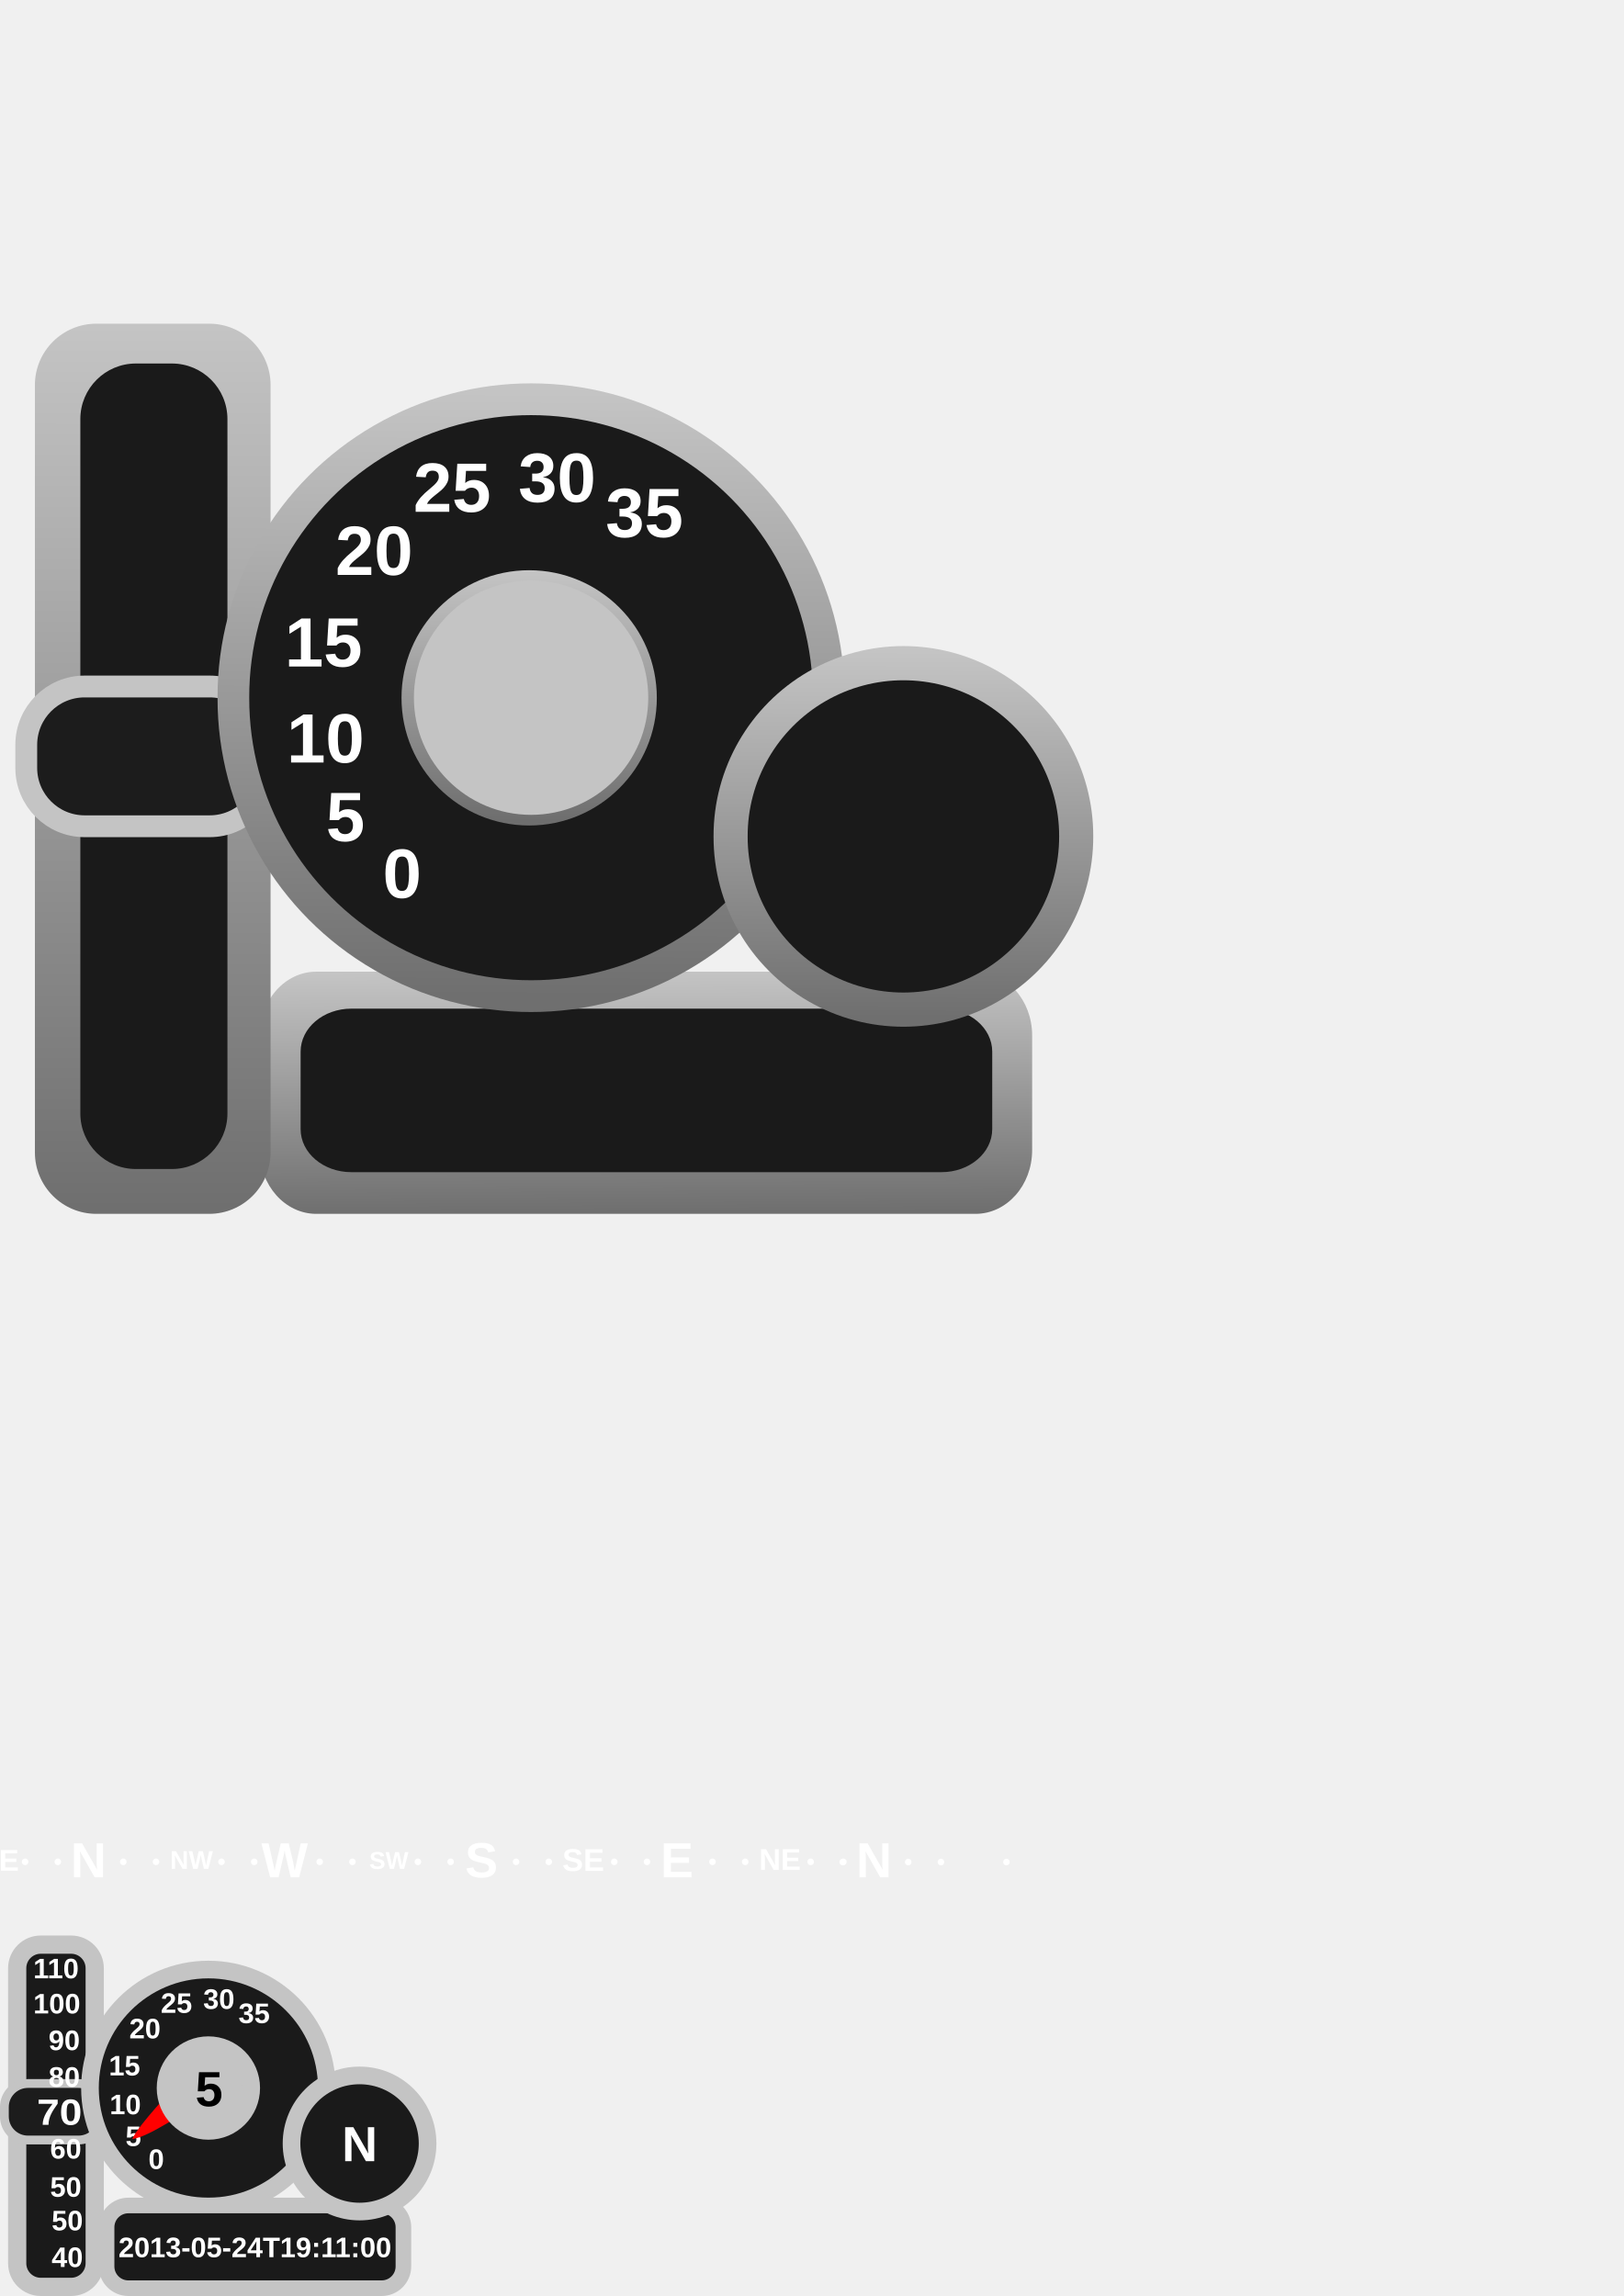
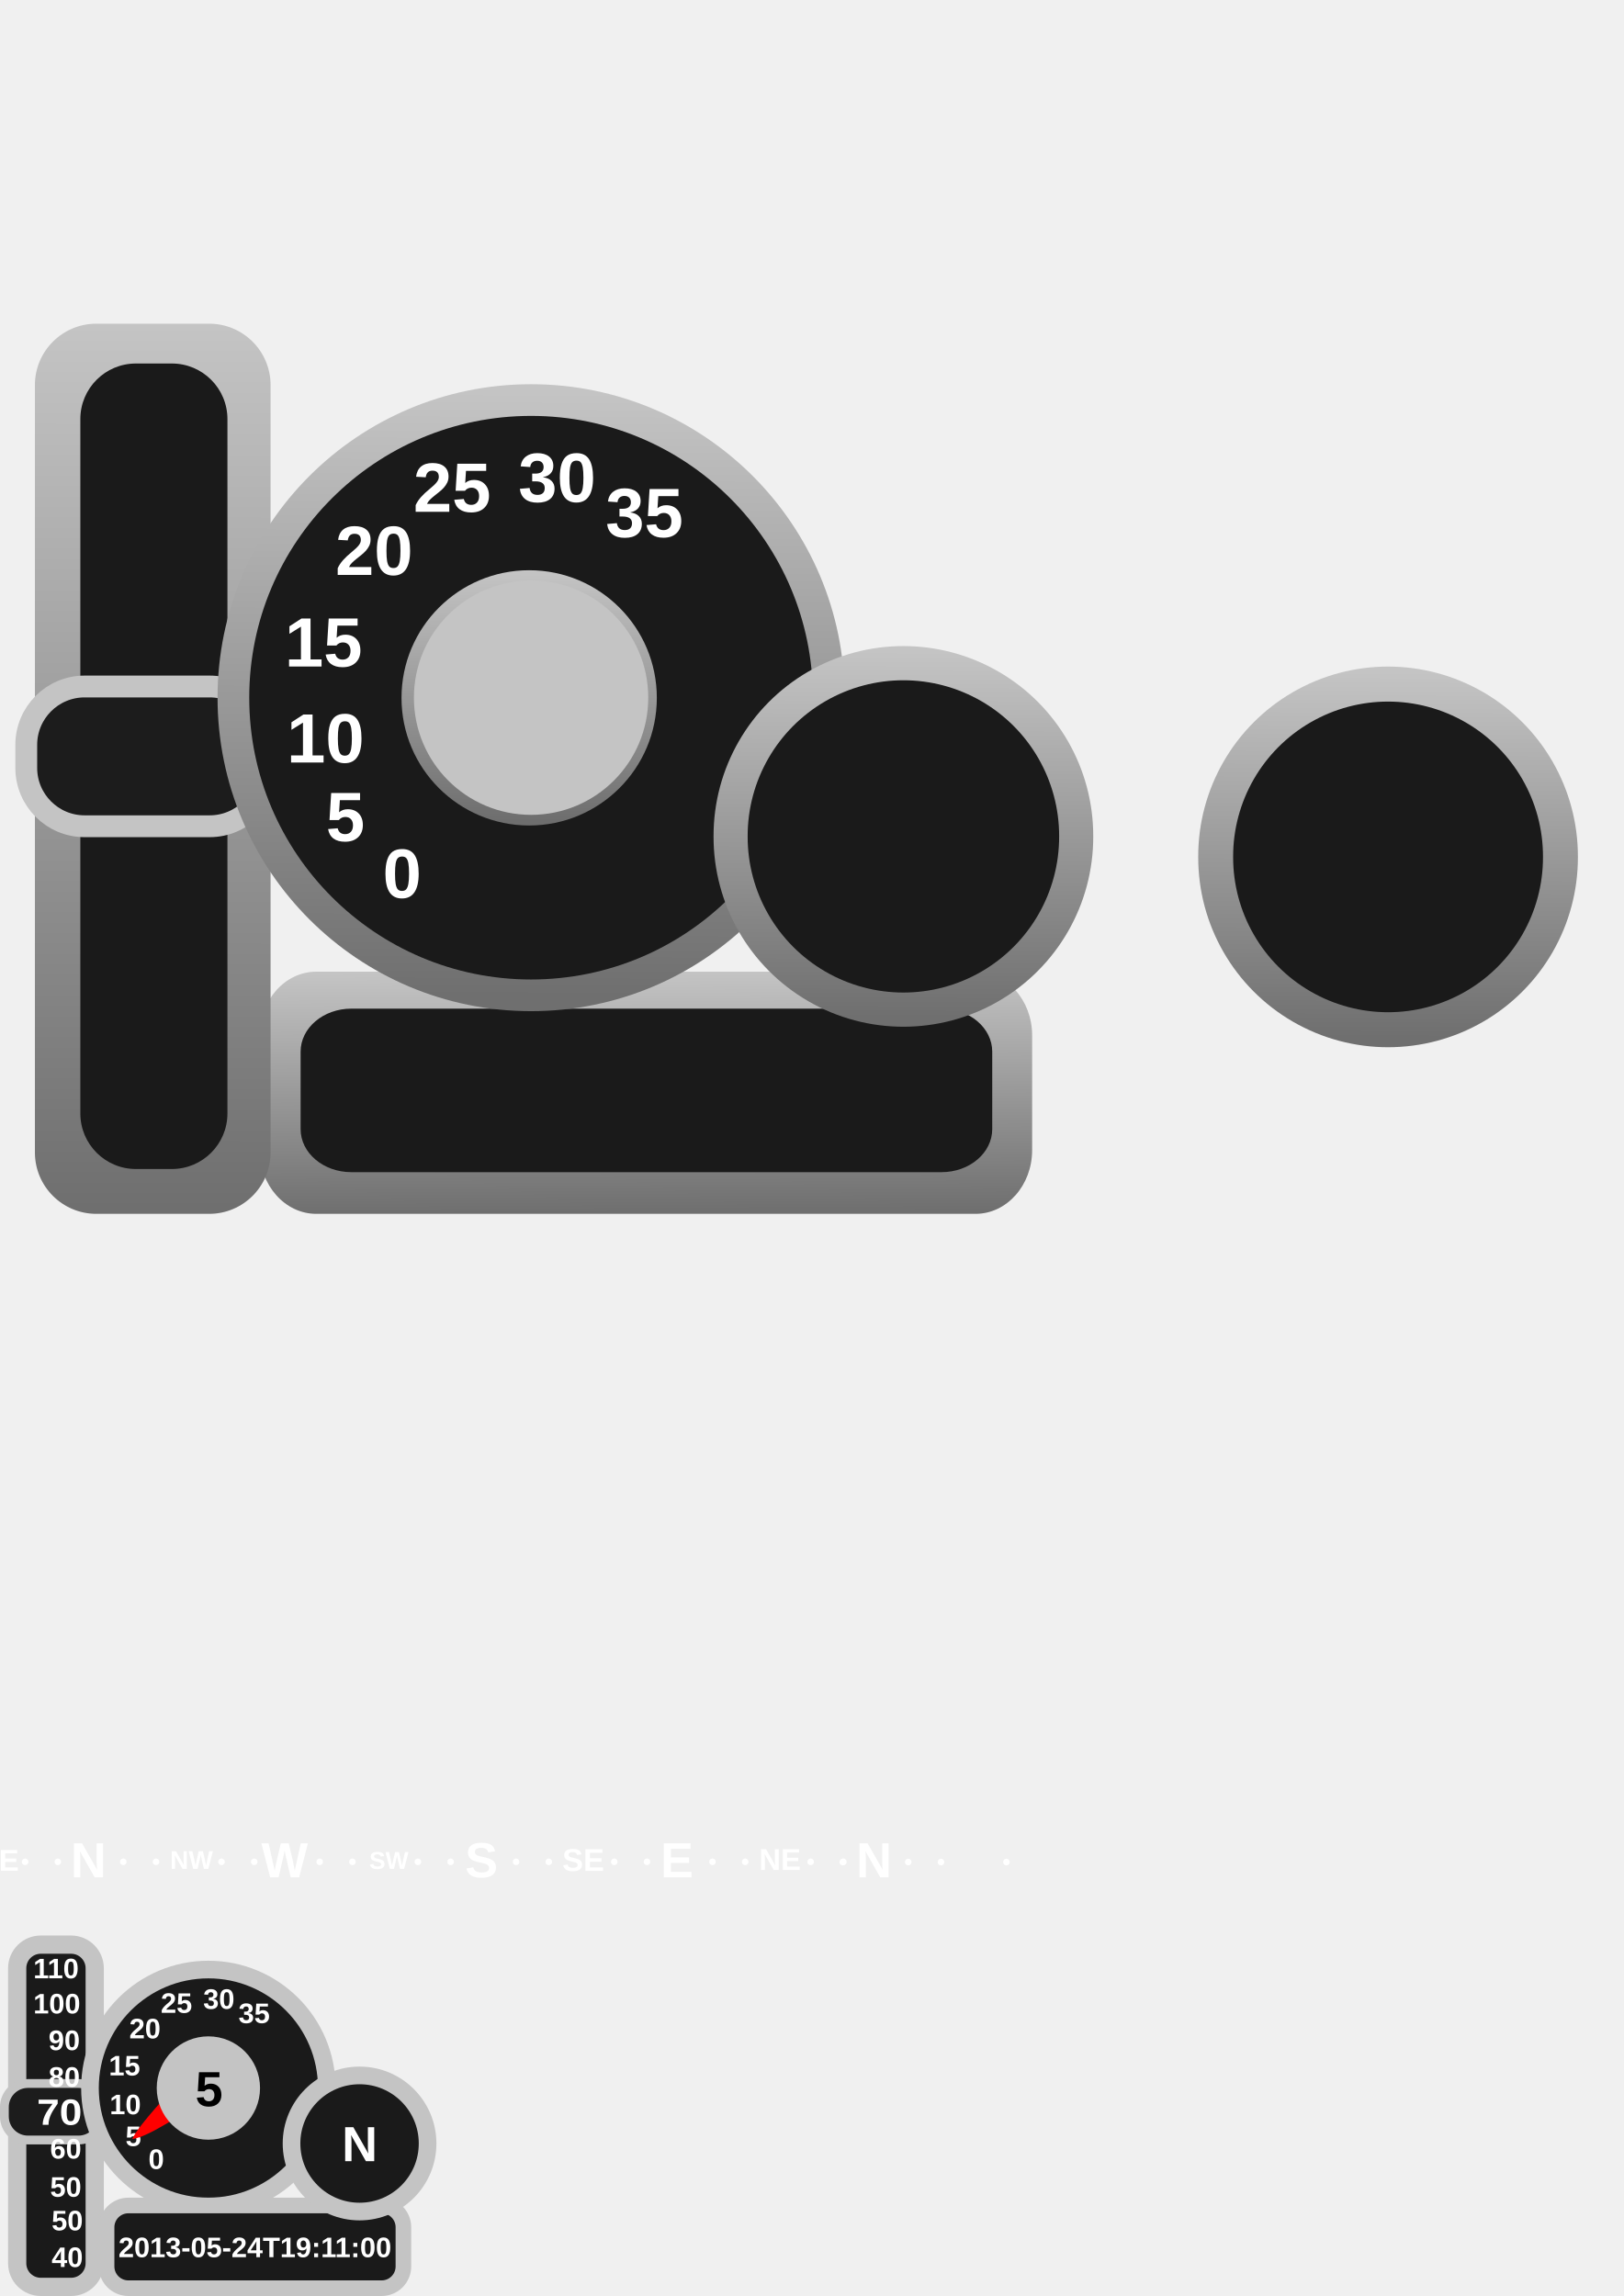
<svg xmlns="http://www.w3.org/2000/svg" xmlns:xlink="http://www.w3.org/1999/xlink" width="744.094" height="1052.362" id="svg2" version="1.1">
  <defs id="defs4">
    <linearGradient id="linearGradient4596">
      <stop style="stop-color:#c4c4c4;stop-opacity:1;" offset="0" id="stop4598" />
      <stop style="stop-color:#c4c4c4;stop-opacity:0;" offset="1" id="stop4600" />
    </linearGradient>
    <linearGradient id="linearGradient4584">
      <stop style="stop-color:#c4c4c4;stop-opacity:1;" offset="0" id="stop4586" />
      <stop style="stop-color:#6e6e6e;stop-opacity:1;" offset="1" id="stop4588" />
    </linearGradient>
    <linearGradient id="linearGradient4507">
      <stop style="stop-color:#6f6f6f;stop-opacity:1" offset="0" id="stop4509" />
      <stop style="stop-color:#c4c4c4;stop-opacity:1" offset="1" id="stop4511" />
    </linearGradient>
    <linearGradient xlink:href="#linearGradient4507" id="linearGradient4513" x1="407.617" y1="934.391" x2="408.727" y2="675.712" gradientUnits="userSpaceOnUse" />
    <linearGradient xlink:href="#linearGradient4507" id="linearGradient4519" gradientUnits="userSpaceOnUse" x1="407.617" y1="934.391" x2="408.727" y2="675.712" />
    <linearGradient xlink:href="#linearGradient4507-5" id="linearGradient4519-3" gradientUnits="userSpaceOnUse" x1="407.617" y1="934.391" x2="408.727" y2="675.712" />
    <linearGradient id="linearGradient4507-5">
      <stop style="stop-color:#6f6f6f;stop-opacity:1" offset="0" id="stop4509-9" />
      <stop style="stop-color:#c4c4c4;stop-opacity:1" offset="1" id="stop4511-9" />
    </linearGradient>
    <linearGradient y2="675.712" x2="408.727" y1="934.391" x1="407.617" gradientUnits="userSpaceOnUse" id="linearGradient4537" xlink:href="#linearGradient4507-5" />
    <linearGradient xlink:href="#linearGradient4584" id="linearGradient4590" x1="224.644" y1="721.274" x2="223.907" y2="816.317" gradientUnits="userSpaceOnUse" />
    <linearGradient xlink:href="#linearGradient4596" id="linearGradient4602" x1="124.56" y1="946.648" x2="461.155" y2="946.648" gradientUnits="userSpaceOnUse" />
    <linearGradient xlink:href="#linearGradient4507" id="linearGradient4604" gradientUnits="userSpaceOnUse" x1="296.759" y1="992.818" x2="296.266" y2="899.756" />
    <linearGradient xlink:href="#linearGradient4507" id="linearGradient4614" x1="66.995" y1="989.756" x2="67.291" y2="604.773" gradientUnits="userSpaceOnUse" gradientTransform="matrix(1.228504,0,0,1.051786,-15.86298,-40.17865)" />
+     <linearGradient xlink:href="#linearGradient4507-5" id="linearGradient4092" gradientUnits="userSpaceOnUse" x1="407.617" y1="934.391" x2="408.727" y2="675.712" />
  </defs>
  <g id="layer1">
    <g transform="matrix(1.051709,0,0,1.184154,-12.00052,-620.1143)" id="g3907-3" style="fill:url(#linearGradient4602);fill-opacity:1;stroke:none">
      <rect ry="24.668" y="899.779" x="124.56" height="93.738" width="336.595" id="rect2985-4" style="fill:url(#linearGradient4604);fill-opacity:1.0;stroke:none" />
    </g>
    <g id="g4592" transform="matrix(0.9416326,0,0,0.7995075,20.47103,-257.0687)" style="stroke:none">
      <rect style="fill:#1a1a1a;fill-opacity:1;stroke:none" id="rect4594" width="336.595" height="93.738" x="124.56" y="899.779" ry="24.668" />
    </g>
    <g id="g3884" transform="matrix(0.4041328,0,0,0.4044049,-0.01862458,626.7829)">
      <rect ry="26.753" y="654.121" x="19.531" height="387.912" width="87.912" id="rect2993" style="fill:#1a1a1a;fill-opacity:1;stroke:#c4c4c4;stroke-width:20.66;stroke-miterlimit:4;stroke-opacity:1;stroke-dasharray:none" />
      <rect ry="26.753" y="811.515" x="5" height="64.056" width="110.799" id="rect3852" style="fill:#1c1c1c;fill-opacity:1;stroke:#c4c4c4;stroke-width:10;stroke-miterlimit:4;stroke-opacity:1;stroke-dasharray:none" />
      <text transform="scale(1.053952,0.9488097)" xml:space="preserve" style="font-size:43.711px;font-style:normal;font-variant:normal;font-weight:bold;font-stretch:normal;line-height:125%;letter-spacing:0px;word-spacing:0px;fill:#ffffff;fill-opacity:1;stroke:none;font-family:Arial;-inkscape-font-specification:Sans Bold" x="39.72" y="904.676" id="text3812">
        <tspan id="tspan3814" x="39.72" y="904.676">70</tspan>
      </text>
      <text id="text3816" y="896.568" x="56.826" style="font-size:32px;font-style:normal;font-variant:normal;font-weight:bold;font-stretch:normal;line-height:125%;letter-spacing:0px;word-spacing:0px;fill:#ffffff;fill-opacity:1;stroke:none;font-family:Arial;-inkscape-font-specification:Sans Bold" xml:space="preserve">
        <tspan y="896.568" x="56.826" id="tspan3818">60</tspan>
      </text>
      <text xml:space="preserve" style="font-size:32px;font-style:normal;font-variant:normal;font-weight:bold;font-stretch:normal;line-height:125%;letter-spacing:0px;word-spacing:0px;fill:#ffffff;fill-opacity:1;stroke:none;font-family:Arial;-inkscape-font-specification:Sans Bold" x="56.826" y="939.849" id="text3820">
        <tspan id="tspan3822" x="56.826" y="939.849">50</tspan>
      </text>
      <text id="text3824" y="977.936" x="58.557" style="font-size:32px;font-style:normal;font-variant:normal;font-weight:bold;font-stretch:normal;line-height:125%;letter-spacing:0px;word-spacing:0px;fill:#ffffff;fill-opacity:1;stroke:none;font-family:Arial;-inkscape-font-specification:Sans Bold" xml:space="preserve">
        <tspan y="977.936" x="58.557" id="tspan3826">50</tspan>
      </text>
      <text xml:space="preserve" style="font-size:32px;font-style:normal;font-variant:normal;font-weight:bold;font-stretch:normal;line-height:125%;letter-spacing:0px;word-spacing:0px;fill:#ffffff;fill-opacity:1;stroke:none;font-family:Arial;-inkscape-font-specification:Sans Bold" x="58.557" y="1019.486" id="text3828">
        <tspan id="tspan3830" x="58.557" y="1019.486">40</tspan>
      </text>
      <text xml:space="preserve" style="font-size:32px;font-style:normal;font-variant:normal;font-weight:bold;font-stretch:normal;line-height:125%;letter-spacing:0px;word-spacing:0px;fill:#ffffff;fill-opacity:1;stroke:none;font-family:Arial;-inkscape-font-specification:Sans Bold" x="37.782" y="692.282" id="text3836">
        <tspan id="tspan3838" x="37.782" y="692.282">110</tspan>
      </text>
      <text id="text3840" y="732.101" x="37.782" style="font-size:32px;font-style:normal;font-variant:normal;font-weight:bold;font-stretch:normal;line-height:125%;letter-spacing:0px;word-spacing:0px;fill:#ffffff;fill-opacity:1;stroke:none;font-family:Arial;-inkscape-font-specification:Sans Bold" xml:space="preserve">
        <tspan y="732.101" x="37.782" id="tspan3842">100</tspan>
      </text>
      <text xml:space="preserve" style="font-size:32px;font-style:normal;font-variant:normal;font-weight:bold;font-stretch:normal;line-height:125%;letter-spacing:0px;word-spacing:0px;fill:#ffffff;fill-opacity:1;stroke:none;font-family:Arial;-inkscape-font-specification:Sans Bold" x="55.094" y="773.65" id="text3844">
        <tspan id="tspan3846" x="55.094" y="773.65">90</tspan>
      </text>
      <text id="text3848" y="815.2" x="55.094" style="font-size:32px;font-style:normal;font-variant:normal;font-weight:bold;font-stretch:normal;line-height:125%;letter-spacing:0px;word-spacing:0px;fill:#ffffff;fill-opacity:1;stroke:none;font-family:Arial;-inkscape-font-specification:Sans Bold" xml:space="preserve">
        <tspan y="815.2" x="55.094" id="tspan3850">80</tspan>
      </text>
    </g>
    <g id="g3856" transform="matrix(0.4041328,0,0,0.4044049,-1.496205,647.0032)">
      <path transform="translate(-168.5714,-40)" d="m 542.857,806.648 c 0,74.164 -60.122,134.286 -134.286,134.286 -74.164,0 -134.286,-60.122 -134.286,-134.286 0,-74.164 60.122,-134.286 134.286,-134.286 74.164,0 134.286,60.122 134.286,134.286 z" id="path2987" style="fill:#1a1a1a;fill-opacity:1;stroke:#c4c4c4;stroke-width:20;stroke-miterlimit:4;stroke-opacity:1;stroke-dasharray:none" />
      <text xml:space="preserve" style="font-size:32px;font-style:normal;font-variant:normal;font-weight:bold;font-stretch:normal;line-height:125%;letter-spacing:0px;word-spacing:0px;fill:#ffffff;fill-opacity:1;stroke:none;font-family:Arial;-inkscape-font-specification:Sans Bold" x="146" y="832.362" id="text3777">
        <tspan id="tspan3779" x="146" y="832.362">5</tspan>
      </text>
      <path id="path3805" d="m 153.611,824.474 c 8.374,-17.568 43.919,-53.871 56.263,-68.663 l 11.414,16.427 8.52,13.855 c -18.903,7.857 -56.273,35.836 -76.197,38.38 z" style="fill:#ff0000;fill-opacity:1;stroke:none" />
      <path transform="translate(17.14286,-2.857178)" d="m 271.429,769.505 c 0,26.825 -21.746,48.571 -48.571,48.571 -26.825,0 -48.571,-21.746 -48.571,-48.571 0,-26.825 21.746,-48.571 48.571,-48.571 26.825,0 48.571,21.746 48.571,48.571 z" id="path2995" style="fill:#c4c4c4;fill-opacity:1;stroke:#c4c4c4;stroke-width:20;stroke-miterlimit:4;stroke-opacity:1;stroke-dasharray:none" />
      <text id="text3773" y="858.362" x="172" style="font-size:32px;font-style:normal;font-variant:normal;font-weight:bold;font-stretch:normal;line-height:125%;letter-spacing:0px;word-spacing:0px;fill:#ffffff;fill-opacity:1;stroke:none;font-family:Arial;-inkscape-font-specification:Sans Bold" xml:space="preserve">
        <tspan y="858.362" x="172" id="tspan3775">0</tspan>
      </text>
      <text id="text3781" y="796.362" x="128" style="font-size:32px;font-style:normal;font-variant:normal;font-weight:bold;font-stretch:normal;line-height:125%;letter-spacing:0px;word-spacing:0px;fill:#ffffff;fill-opacity:1;stroke:none;font-family:Arial;-inkscape-font-specification:Sans Bold" xml:space="preserve">
        <tspan y="796.362" x="128" id="tspan3783">10</tspan>
      </text>
      <text xml:space="preserve" style="font-size:32px;font-style:normal;font-variant:normal;font-weight:bold;font-stretch:normal;line-height:125%;letter-spacing:0px;word-spacing:0px;fill:#ffffff;fill-opacity:1;stroke:none;font-family:Arial;-inkscape-font-specification:Sans Bold" x="127.075" y="752.362" id="text3785">
        <tspan id="tspan3787" x="127.075" y="752.362">15</tspan>
      </text>
      <text id="text3789" y="710.362" x="150.269" style="font-size:32px;font-style:normal;font-variant:normal;font-weight:bold;font-stretch:normal;line-height:125%;letter-spacing:0px;word-spacing:0px;fill:#ffffff;fill-opacity:1;stroke:none;font-family:Arial;-inkscape-font-specification:Sans Bold" xml:space="preserve">
        <tspan y="710.362" x="150.269" id="tspan3791">20</tspan>
      </text>
      <text xml:space="preserve" style="font-size:32px;font-style:normal;font-variant:normal;font-weight:bold;font-stretch:normal;line-height:125%;letter-spacing:0px;word-spacing:0px;fill:#ffffff;fill-opacity:1;stroke:none;font-family:Arial;-inkscape-font-specification:Sans Bold" x="186" y="681.437" id="text3793">
        <tspan id="tspan3795" x="186" y="681.437">25</tspan>
      </text>
      <text id="text3797" y="676.9" x="234.119" style="font-size:32px;font-style:normal;font-variant:normal;font-weight:bold;font-stretch:normal;line-height:125%;letter-spacing:0px;word-spacing:0px;fill:#ffffff;fill-opacity:1;stroke:none;font-family:Arial;-inkscape-font-specification:Sans Bold" xml:space="preserve">
        <tspan y="676.9" x="234.119" id="tspan3799">30</tspan>
      </text>
      <text xml:space="preserve" style="font-size:32px;font-style:normal;font-variant:normal;font-weight:bold;font-stretch:normal;line-height:125%;letter-spacing:0px;word-spacing:0px;fill:#ffffff;fill-opacity:1;stroke:none;font-family:Arial;-inkscape-font-specification:Sans Bold" x="274.119" y="693.018" id="text3801">
        <tspan id="tspan3803" x="274.119" y="693.018">35</tspan>
      </text>
      <text xml:space="preserve" style="font-size:56px;font-style:normal;font-variant:normal;font-weight:bold;font-stretch:normal;line-height:125%;letter-spacing:0px;word-spacing:0px;fill:#000000;fill-opacity:1;stroke:none;font-family:Arial;-inkscape-font-specification:Arial Bold" x="225.173" y="787.224" id="text3808">
        <tspan id="tspan3810" x="225.173" y="787.224">5</tspan>
      </text>
    </g>
    <g id="g3907" transform="translate(-3.656175,49.99996)">
      <rect ry="9.976" y="960.878" x="52.499" height="37.908" width="136.029" id="rect2985" style="fill:#1a1a1a;fill-opacity:1;stroke:#c4c4c4;stroke-width:7.152;stroke-miterlimit:4;stroke-opacity:1;stroke-dasharray:none" />
      <text id="text3769" y="984.238" x="57.95" style="font-size:12.937px;font-style:normal;font-variant:normal;font-weight:bold;font-stretch:normal;line-height:125%;letter-spacing:0px;word-spacing:0px;fill:#ffffff;fill-opacity:1;stroke:none;font-family:Arial;-inkscape-font-specification:Sans Bold" xml:space="preserve" transform="scale(0.9996635,1.000337)">
        <tspan y="984.238" x="57.95" id="tspan3771">2013-05-24T19:11:00</tspan>
      </text>
    </g>
    <g id="g3879" transform="matrix(0.4041328,0,0,0.4044049,-1.496205,647.0032)">
      <path transform="translate(-22.85714,-40)" d="m 511.429,869.505 c 0,42.605 -34.538,77.143 -77.143,77.143 -42.605,0 -77.143,-34.538 -77.143,-77.143 0,-42.605 34.538,-77.143 77.143,-77.143 42.605,0 77.143,34.538 77.143,77.143 z" id="path2991" style="fill:#1a1a1a;fill-opacity:1;stroke:#c4c4c4;stroke-width:20;stroke-miterlimit:4;stroke-opacity:1;stroke-dasharray:none" />
      <text id="text3765" y="849.548" x="391.372" style="font-size:56px;font-style:normal;font-variant:normal;font-weight:bold;font-stretch:normal;line-height:125%;letter-spacing:0px;word-spacing:0px;fill:#ffffff;fill-opacity:1;stroke:none;font-family:Arial;-inkscape-font-specification:Arial Bold" xml:space="preserve">
        <tspan y="849.548" x="391.372" id="tspan3767">N</tspan>
      </text>
    </g>
    <g transform="translate(3.377722,-446.8644)" id="g3884-1">
      <rect ry="28.138" y="595.227" x="12.622" height="408" width="108" id="rect2993-7" style="fill:url(#linearGradient4614);fill-opacity:1;stroke:none" />
      <rect style="fill:#1a1a1a;fill-opacity:1;stroke:none" id="rect4606" width="67.41" height="369.203" x="33.438" y="613.475" ry="25.462" />
      <rect ry="26.753" y="761.515" x="8.656" height="64.056" width="110.799" id="rect3852-4" style="fill:#1c1c1c;stroke:#c4c4c4;stroke-width:10;stroke-miterlimit:4;stroke-opacity:1;stroke-dasharray:none;fill-opacity:1" />
    </g>
    <g transform="translate(3.377722,-446.8644)" id="g3856-2">
-       <path style="fill:url(#linearGradient4513);fill-opacity:1;stroke:none" id="path4505" d="m 542.857,806.648 a 134.286,134.286 0 1 1 -268.571,0 134.286,134.286 0 1 1 268.571,0 z" transform="matrix(1.069977,0,0,1.069977,-197.1619,-96.44651)" />
-       <path transform="matrix(0.9618309,0,0,0.9618309,-152.9766,-9.210992)" d="m 542.857,806.648 a 134.286,134.286 0 1 1 -268.571,0 134.286,134.286 0 1 1 268.571,0 z" id="path2987-3" style="fill:#1a1a1a;fill-opacity:1;stroke:none" />
-       <path transform="matrix(1.204412,0,0,1.204412,-29.28948,-160.0743)" d="m 271.429,769.505 a 48.571,48.571 0 1 1 -97.143,0 48.571,48.571 0 1 1 97.143,0 z" id="path2995-6" style="fill:url(#linearGradient4590);fill-opacity:1;stroke:none" />
+       <path style="fill:url(#linearGradient4513);fill-opacity:1;stroke:none" id="path4505" d="m 542.857,806.648 c 0,74.164 -60.122,134.286 -134.286,134.286 -74.164,0 -134.286,-60.122 -134.286,-134.286 0,-74.164 60.122,-134.286 134.286,-134.286 74.164,0 134.286,60.122 134.286,134.286 z" transform="matrix(1.069977,0,0,1.069977,-197.1619,-96.44651)" />
+       <path transform="matrix(0.9618309,0,0,0.9618309,-152.9766,-9.210992)" d="m 542.857,806.648 c 0,74.164 -60.122,134.286 -134.286,134.286 -74.164,0 -134.286,-60.122 -134.286,-134.286 0,-74.164 60.122,-134.286 134.286,-134.286 74.164,0 134.286,60.122 134.286,134.286 z" id="path2987-3" style="fill:#1a1a1a;fill-opacity:1;stroke:none" />
+       <path transform="matrix(1.204412,0,0,1.204412,-29.28948,-160.0743)" d="m 271.429,769.505 c 0,26.825 -21.746,48.571 -48.571,48.571 -26.825,0 -48.571,-21.746 -48.571,-48.571 0,-26.825 21.746,-48.571 48.571,-48.571 26.825,0 48.571,21.746 48.571,48.571 z" id="path2995-6" style="fill:url(#linearGradient4590);fill-opacity:1;stroke:none" />
      <text xml:space="preserve" style="font-size:32px;font-style:normal;font-variant:normal;font-weight:bold;font-stretch:normal;line-height:125%;letter-spacing:0px;word-spacing:0px;fill:#ffffff;fill-opacity:1;stroke:none;font-family:Arial;-inkscape-font-specification:Sans Bold" x="146" y="832.362" id="text3777-2">
        <tspan id="tspan3779-2" x="146" y="832.362">5</tspan>
      </text>
      <text id="text3773-8" y="858.362" x="172" style="font-size:32px;font-style:normal;font-variant:normal;font-weight:bold;font-stretch:normal;line-height:125%;letter-spacing:0px;word-spacing:0px;fill:#ffffff;fill-opacity:1;stroke:none;font-family:Arial;-inkscape-font-specification:Sans Bold" xml:space="preserve">
        <tspan y="858.362" x="172" id="tspan3775-5">0</tspan>
      </text>
      <text id="text3781-7" y="796.362" x="128" style="font-size:32px;font-style:normal;font-variant:normal;font-weight:bold;font-stretch:normal;line-height:125%;letter-spacing:0px;word-spacing:0px;fill:#ffffff;fill-opacity:1;stroke:none;font-family:Arial;-inkscape-font-specification:Sans Bold" xml:space="preserve">
        <tspan y="796.362" x="128" id="tspan3783-6">10</tspan>
      </text>
      <text xml:space="preserve" style="font-size:32px;font-style:normal;font-variant:normal;font-weight:bold;font-stretch:normal;line-height:125%;letter-spacing:0px;word-spacing:0px;fill:#ffffff;fill-opacity:1;stroke:none;font-family:Arial;-inkscape-font-specification:Sans Bold" x="127.075" y="752.362" id="text3785-1">
        <tspan id="tspan3787-8" x="127.075" y="752.362">15</tspan>
      </text>
      <text id="text3789-9" y="710.362" x="150.269" style="font-size:32px;font-style:normal;font-variant:normal;font-weight:bold;font-stretch:normal;line-height:125%;letter-spacing:0px;word-spacing:0px;fill:#ffffff;fill-opacity:1;stroke:none;font-family:Arial;-inkscape-font-specification:Sans Bold" xml:space="preserve">
        <tspan y="710.362" x="150.269" id="tspan3791-2">20</tspan>
      </text>
      <text xml:space="preserve" style="font-size:32px;font-style:normal;font-variant:normal;font-weight:bold;font-stretch:normal;line-height:125%;letter-spacing:0px;word-spacing:0px;fill:#ffffff;fill-opacity:1;stroke:none;font-family:Arial;-inkscape-font-specification:Sans Bold" x="186" y="681.437" id="text3793-7">
        <tspan id="tspan3795-9" x="186" y="681.437">25</tspan>
      </text>
      <text id="text3797-5" y="676.9" x="234.119" style="font-size:32px;font-style:normal;font-variant:normal;font-weight:bold;font-stretch:normal;line-height:125%;letter-spacing:0px;word-spacing:0px;fill:#ffffff;fill-opacity:1;stroke:none;font-family:Arial;-inkscape-font-specification:Sans Bold" xml:space="preserve">
        <tspan y="676.9" x="234.119" id="tspan3799-4">30</tspan>
      </text>
      <text xml:space="preserve" style="font-size:32px;font-style:normal;font-variant:normal;font-weight:bold;font-stretch:normal;line-height:125%;letter-spacing:0px;word-spacing:0px;fill:#ffffff;fill-opacity:1;stroke:none;font-family:Arial;-inkscape-font-specification:Sans Bold" x="274.119" y="693.018" id="text3801-3">
        <tspan id="tspan3803-1" x="274.119" y="693.018">35</tspan>
      </text>
-       <path style="fill:#c4c4c4;fill-opacity:1;stroke:none" id="path4582" d="m 271.429,769.505 a 48.571,48.571 0 1 1 -97.143,0 48.571,48.571 0 1 1 97.143,0 z" transform="matrix(1.105526,0,0,1.105526,-6.374422,-84.06019)" />
+       <path style="fill:#c4c4c4;fill-opacity:1;stroke:none" id="path4582" d="m 271.429,769.505 c 0,26.825 -21.746,48.571 -48.571,48.571 -26.825,0 -48.571,-21.746 -48.571,-48.571 0,-26.825 21.746,-48.571 48.571,-48.571 26.825,0 48.571,21.746 48.571,48.571 z" transform="matrix(1.105526,0,0,1.105526,-6.374422,-84.06019)" />
    </g>
    <rect style="fill:#000000;fill-opacity:0;stroke:none" id="rect4250" width="440" height="40" x="0" y="832.362" ry="0" />
    <text transform="scale(0.9996635,1.000337)" id="text3765-0" y="860.178" x="32.387" style="font-size:22.639px;font-style:normal;font-variant:normal;font-weight:bold;font-stretch:normal;line-height:125%;letter-spacing:0px;word-spacing:0px;fill:#ffffff;fill-opacity:1;stroke:none;font-family:Arial;-inkscape-font-specification:Arial Bold" xml:space="preserve">
      <tspan y="860.178" x="32.387" id="tspan3767-1">N</tspan>
    </text>
    <text xml:space="preserve" style="font-size:22.639px;font-style:normal;font-variant:normal;font-weight:bold;font-stretch:normal;line-height:125%;letter-spacing:0px;word-spacing:0px;fill:#ffffff;fill-opacity:1;stroke:none;font-family:Arial;-inkscape-font-specification:Arial Bold" x="119.814" y="860.178" id="text4344" transform="scale(0.9996635,1.000337)">
      <tspan id="tspan4346" x="119.814" y="860.178">W</tspan>
    </text>
    <text transform="scale(0.9996635,1.000337)" id="text4348" y="860.173" x="213.15" style="font-size:22.639px;font-style:normal;font-variant:normal;font-weight:bold;font-stretch:normal;line-height:125%;letter-spacing:0px;word-spacing:0px;fill:#ffffff;fill-opacity:1;stroke:none;font-family:Arial;-inkscape-font-specification:Arial Bold" xml:space="preserve">
      <tspan y="860.173" x="213.15" id="tspan4350">S</tspan>
    </text>
    <text xml:space="preserve" style="font-size:22.639px;font-style:normal;font-variant:normal;font-weight:bold;font-stretch:normal;line-height:125%;letter-spacing:0px;word-spacing:0px;fill:#ffffff;fill-opacity:1;stroke:none;font-family:Arial;-inkscape-font-specification:Arial Bold" x="302.777" y="860.178" id="text4352" transform="scale(0.9996635,1.000337)">
      <tspan id="tspan4354" x="302.777" y="860.178">E</tspan>
    </text>
    <text xml:space="preserve" style="font-size:11.802px;font-style:normal;font-variant:normal;font-weight:bold;font-stretch:normal;line-height:125%;letter-spacing:0px;word-spacing:0px;fill:#ffffff;fill-opacity:1;stroke:none;font-family:Arial;-inkscape-font-specification:Arial Bold" x="77.943" y="856.299" id="text4356" transform="scale(0.9996635,1.000337)">
      <tspan id="tspan4358" x="77.943" y="856.299">NW</tspan>
    </text>
    <text transform="scale(0.9996635,1.000337)" id="text4360" y="856.315" x="169.263" style="font-size:11.178px;font-style:normal;font-variant:normal;font-weight:bold;font-stretch:normal;line-height:125%;letter-spacing:0px;word-spacing:0px;fill:#ffffff;fill-opacity:1;stroke:none;font-family:Arial;-inkscape-font-specification:Arial Bold" xml:space="preserve">
      <tspan y="856.315" x="169.263" id="tspan4362">SW</tspan>
    </text>
    <text transform="scale(0.9996635,1.000337)" id="text4364" y="857.239" x="257.763" style="font-size:14.436px;font-style:normal;font-variant:normal;font-weight:bold;font-stretch:normal;line-height:125%;letter-spacing:0px;word-spacing:0px;fill:#ffffff;fill-opacity:1;stroke:none;font-family:Arial;-inkscape-font-specification:Arial Bold" xml:space="preserve">
      <tspan y="857.239" x="257.763" id="tspan4366">SE</tspan>
    </text>
    <text xml:space="preserve" style="font-size:13.813px;font-style:normal;font-variant:normal;font-weight:bold;font-stretch:normal;line-height:125%;letter-spacing:0px;word-spacing:0px;fill:#ffffff;fill-opacity:1;stroke:none;font-family:Arial;-inkscape-font-specification:Arial Bold" x="347.957" y="856.778" id="text4368" transform="scale(0.9996635,1.000337)">
      <tspan id="tspan4370" x="347.957" y="856.778">NE</tspan>
    </text>
    <text xml:space="preserve" style="font-size:22.639px;font-style:normal;font-variant:normal;font-weight:bold;font-stretch:normal;line-height:125%;letter-spacing:0px;word-spacing:0px;fill:#ffffff;fill-opacity:1;stroke:none;font-family:Arial;-inkscape-font-specification:Arial Bold" x="392.508" y="860.178" id="text4374" transform="scale(0.9996635,1.000337)">
      <tspan id="tspan4376" x="392.508" y="860.178">N</tspan>
    </text>
    <path style="fill:#ffffff;fill-opacity:1;stroke:none" id="path4380" d="m 238.602,913.321 a 7.725,7.725 0 1 1 -15.449,0 7.725,7.725 0 1 1 15.449,0 z" transform="matrix(0.1941865,0,0,0.1941865,11.66667,676.0077)" />
    <path transform="matrix(0.1941865,0,0,0.1941865,26.66666,676.0077)" d="m 238.602,913.321 a 7.725,7.725 0 1 1 -15.449,0 7.725,7.725 0 1 1 15.449,0 z" id="path4382" style="fill:#ffffff;fill-opacity:1;stroke:none" />
    <path transform="matrix(0.1941865,0,0,0.1941865,56.66667,676.0077)" d="m 238.602,913.321 a 7.725,7.725 0 1 1 -15.449,0 7.725,7.725 0 1 1 15.449,0 z" id="path4386" style="fill:#ffffff;fill-opacity:1;stroke:none" />
    <path style="fill:#ffffff;fill-opacity:1;stroke:none" id="path4388" d="m 238.602,913.321 a 7.725,7.725 0 1 1 -15.449,0 7.725,7.725 0 1 1 15.449,0 z" transform="matrix(0.1941865,0,0,0.1941865,71.66666,676.0077)" />
    <path style="fill:#ffffff;fill-opacity:1;stroke:none" id="path4392" d="m 238.602,913.321 a 7.725,7.725 0 1 1 -15.449,0 7.725,7.725 0 1 1 15.449,0 z" transform="matrix(0.1941865,0,0,0.1941865,116.6667,676.0077)" />
    <path transform="matrix(0.1941865,0,0,0.1941865,101.6667,676.0077)" d="m 238.602,913.321 a 7.725,7.725 0 1 1 -15.449,0 7.725,7.725 0 1 1 15.449,0 z" id="path4394" style="fill:#ffffff;fill-opacity:1;stroke:none" />
    <path transform="matrix(0.1941865,0,0,0.1941865,146.6667,676.0077)" d="m 238.602,913.321 a 7.725,7.725 0 1 1 -15.449,0 7.725,7.725 0 1 1 15.449,0 z" id="path4398" style="fill:#ffffff;fill-opacity:1;stroke:none" />
    <path style="fill:#ffffff;fill-opacity:1;stroke:none" id="path4400" d="m 238.602,913.321 a 7.725,7.725 0 1 1 -15.449,0 7.725,7.725 0 1 1 15.449,0 z" transform="matrix(0.1941865,0,0,0.1941865,161.6667,676.0077)" />
    <path style="fill:#ffffff;fill-opacity:1;stroke:none" id="path4404" d="m 238.602,913.321 a 7.725,7.725 0 1 1 -15.449,0 7.725,7.725 0 1 1 15.449,0 z" transform="matrix(0.1941865,0,0,0.1941865,191.6667,676.0077)" />
    <path transform="matrix(0.1941865,0,0,0.1941865,206.6667,676.0077)" d="m 238.602,913.321 a 7.725,7.725 0 1 1 -15.449,0 7.725,7.725 0 1 1 15.449,0 z" id="path4406" style="fill:#ffffff;fill-opacity:1;stroke:none" />
    <path transform="matrix(0.1941865,0,0,0.1941865,236.6667,676.0077)" d="m 238.602,913.321 a 7.725,7.725 0 1 1 -15.449,0 7.725,7.725 0 1 1 15.449,0 z" id="path4410" style="fill:#ffffff;fill-opacity:1;stroke:none" />
    <path style="fill:#ffffff;fill-opacity:1;stroke:none" id="path4412" d="m 238.602,913.321 a 7.725,7.725 0 1 1 -15.449,0 7.725,7.725 0 1 1 15.449,0 z" transform="matrix(0.1941865,0,0,0.1941865,251.6667,676.0077)" />
    <path style="fill:#ffffff;fill-opacity:1;stroke:none" id="path4416" d="m 238.602,913.321 a 7.725,7.725 0 1 1 -15.449,0 7.725,7.725 0 1 1 15.449,0 z" transform="matrix(0.1941865,0,0,0.1941865,281.6667,676.0077)" />
    <path transform="matrix(0.1941865,0,0,0.1941865,296.6667,676.0077)" d="m 238.602,913.321 a 7.725,7.725 0 1 1 -15.449,0 7.725,7.725 0 1 1 15.449,0 z" id="path4418" style="fill:#ffffff;fill-opacity:1;stroke:none" />
    <path transform="matrix(0.1941865,0,0,0.1941865,326.6667,676.0077)" d="m 238.602,913.321 a 7.725,7.725 0 1 1 -15.449,0 7.725,7.725 0 1 1 15.449,0 z" id="path4422" style="fill:#ffffff;fill-opacity:1;stroke:none" />
    <path style="fill:#ffffff;fill-opacity:1;stroke:none" id="path4424" d="m 238.602,913.321 a 7.725,7.725 0 1 1 -15.449,0 7.725,7.725 0 1 1 15.449,0 z" transform="matrix(0.1941865,0,0,0.1941865,341.6667,676.0077)" />
    <text xml:space="preserve" style="font-size:13.813px;font-style:normal;font-variant:normal;font-weight:bold;font-stretch:normal;line-height:125%;letter-spacing:0px;word-spacing:0px;fill:#ffffff;fill-opacity:1;stroke:none;font-family:Arial;-inkscape-font-specification:Arial Bold" x="-10.49" y="857.154" id="text4368-4" transform="scale(0.9996635,1.000337)">
      <tspan id="tspan4370-6" x="-10.49" y="857.154">NE</tspan>
    </text>
    <path transform="matrix(0.1941865,0,0,0.1941865,-18.33334,676.0077)" d="m 238.602,913.321 a 7.725,7.725 0 1 1 -15.449,0 7.725,7.725 0 1 1 15.449,0 z" id="path4447" style="fill:#ffffff;fill-opacity:1;stroke:none" />
    <path style="fill:#ffffff;fill-opacity:1;stroke:none" id="path4449" d="m 238.602,913.321 a 7.725,7.725 0 1 1 -15.449,0 7.725,7.725 0 1 1 15.449,0 z" transform="matrix(0.1941865,0,0,0.1941865,-33.33333,676.0077)" />
    <path style="fill:#ffffff;fill-opacity:1;stroke:none" id="path4380-7" d="m 238.602,913.321 a 7.725,7.725 0 1 1 -15.449,0 7.725,7.725 0 1 1 15.449,0 z" transform="matrix(0.1941865,0,0,0.1941865,371.3798,676.1108)" />
    <path transform="matrix(0.1941865,0,0,0.1941865,386.3798,676.1108)" d="m 238.602,913.321 a 7.725,7.725 0 1 1 -15.449,0 7.725,7.725 0 1 1 15.449,0 z" id="path4382-7" style="fill:#ffffff;fill-opacity:1;stroke:none" />
    <path transform="matrix(0.1941865,0,0,0.1941865,416.3798,676.1108)" d="m 238.602,913.321 a 7.725,7.725 0 1 1 -15.449,0 7.725,7.725 0 1 1 15.449,0 z" id="path4386-7" style="fill:#ffffff;fill-opacity:1;stroke:none" />
    <path transform="matrix(0.1941865,0,0,0.1941865,341.3798,676.1108)" d="m 238.602,913.321 a 7.725,7.725 0 1 1 -15.449,0 7.725,7.725 0 1 1 15.449,0 z" id="path4447-3" style="fill:#ffffff;fill-opacity:1;stroke:none" />
    <path transform="matrix(0.6478723,0,0,0.6478723,149.2979,-139.2426)" d="m 542.857,806.648 a 134.286,134.286 0 1 1 -268.571,0 134.286,134.286 0 1 1 268.571,0 z" id="path4515" style="fill:url(#linearGradient4537);fill-opacity:1;stroke:none" />
    <path style="fill:#1a1a1a;fill-opacity:1;stroke:none" id="path4517" d="m 542.857,806.648 a 134.286,134.286 0 1 1 -268.571,0 134.286,134.286 0 1 1 268.571,0 z" transform="matrix(0.5314978,0,0,0.5314978,196.8452,-45.36941)" />
+     <path style="fill:url(#linearGradient4092);fill-opacity:1;stroke:none" id="path4090" d="m 542.857,806.648 a 134.286,134.286 0 1 1 -268.571,0 134.286,134.286 0 1 1 268.571,0 z" transform="matrix(0.6478723,0,0,0.6478723,371.4056,-129.8458)" />
+     <path transform="matrix(0.5287234,0,0,0.5287234,420.0864,-33.73456)" d="m 542.857,806.648 a 134.286,134.286 0 1 1 -268.571,0 134.286,134.286 0 1 1 268.571,0 z" id="path4094" style="fill:#1a1a1a;fill-opacity:1;stroke:none" />
  </g>
</svg>
